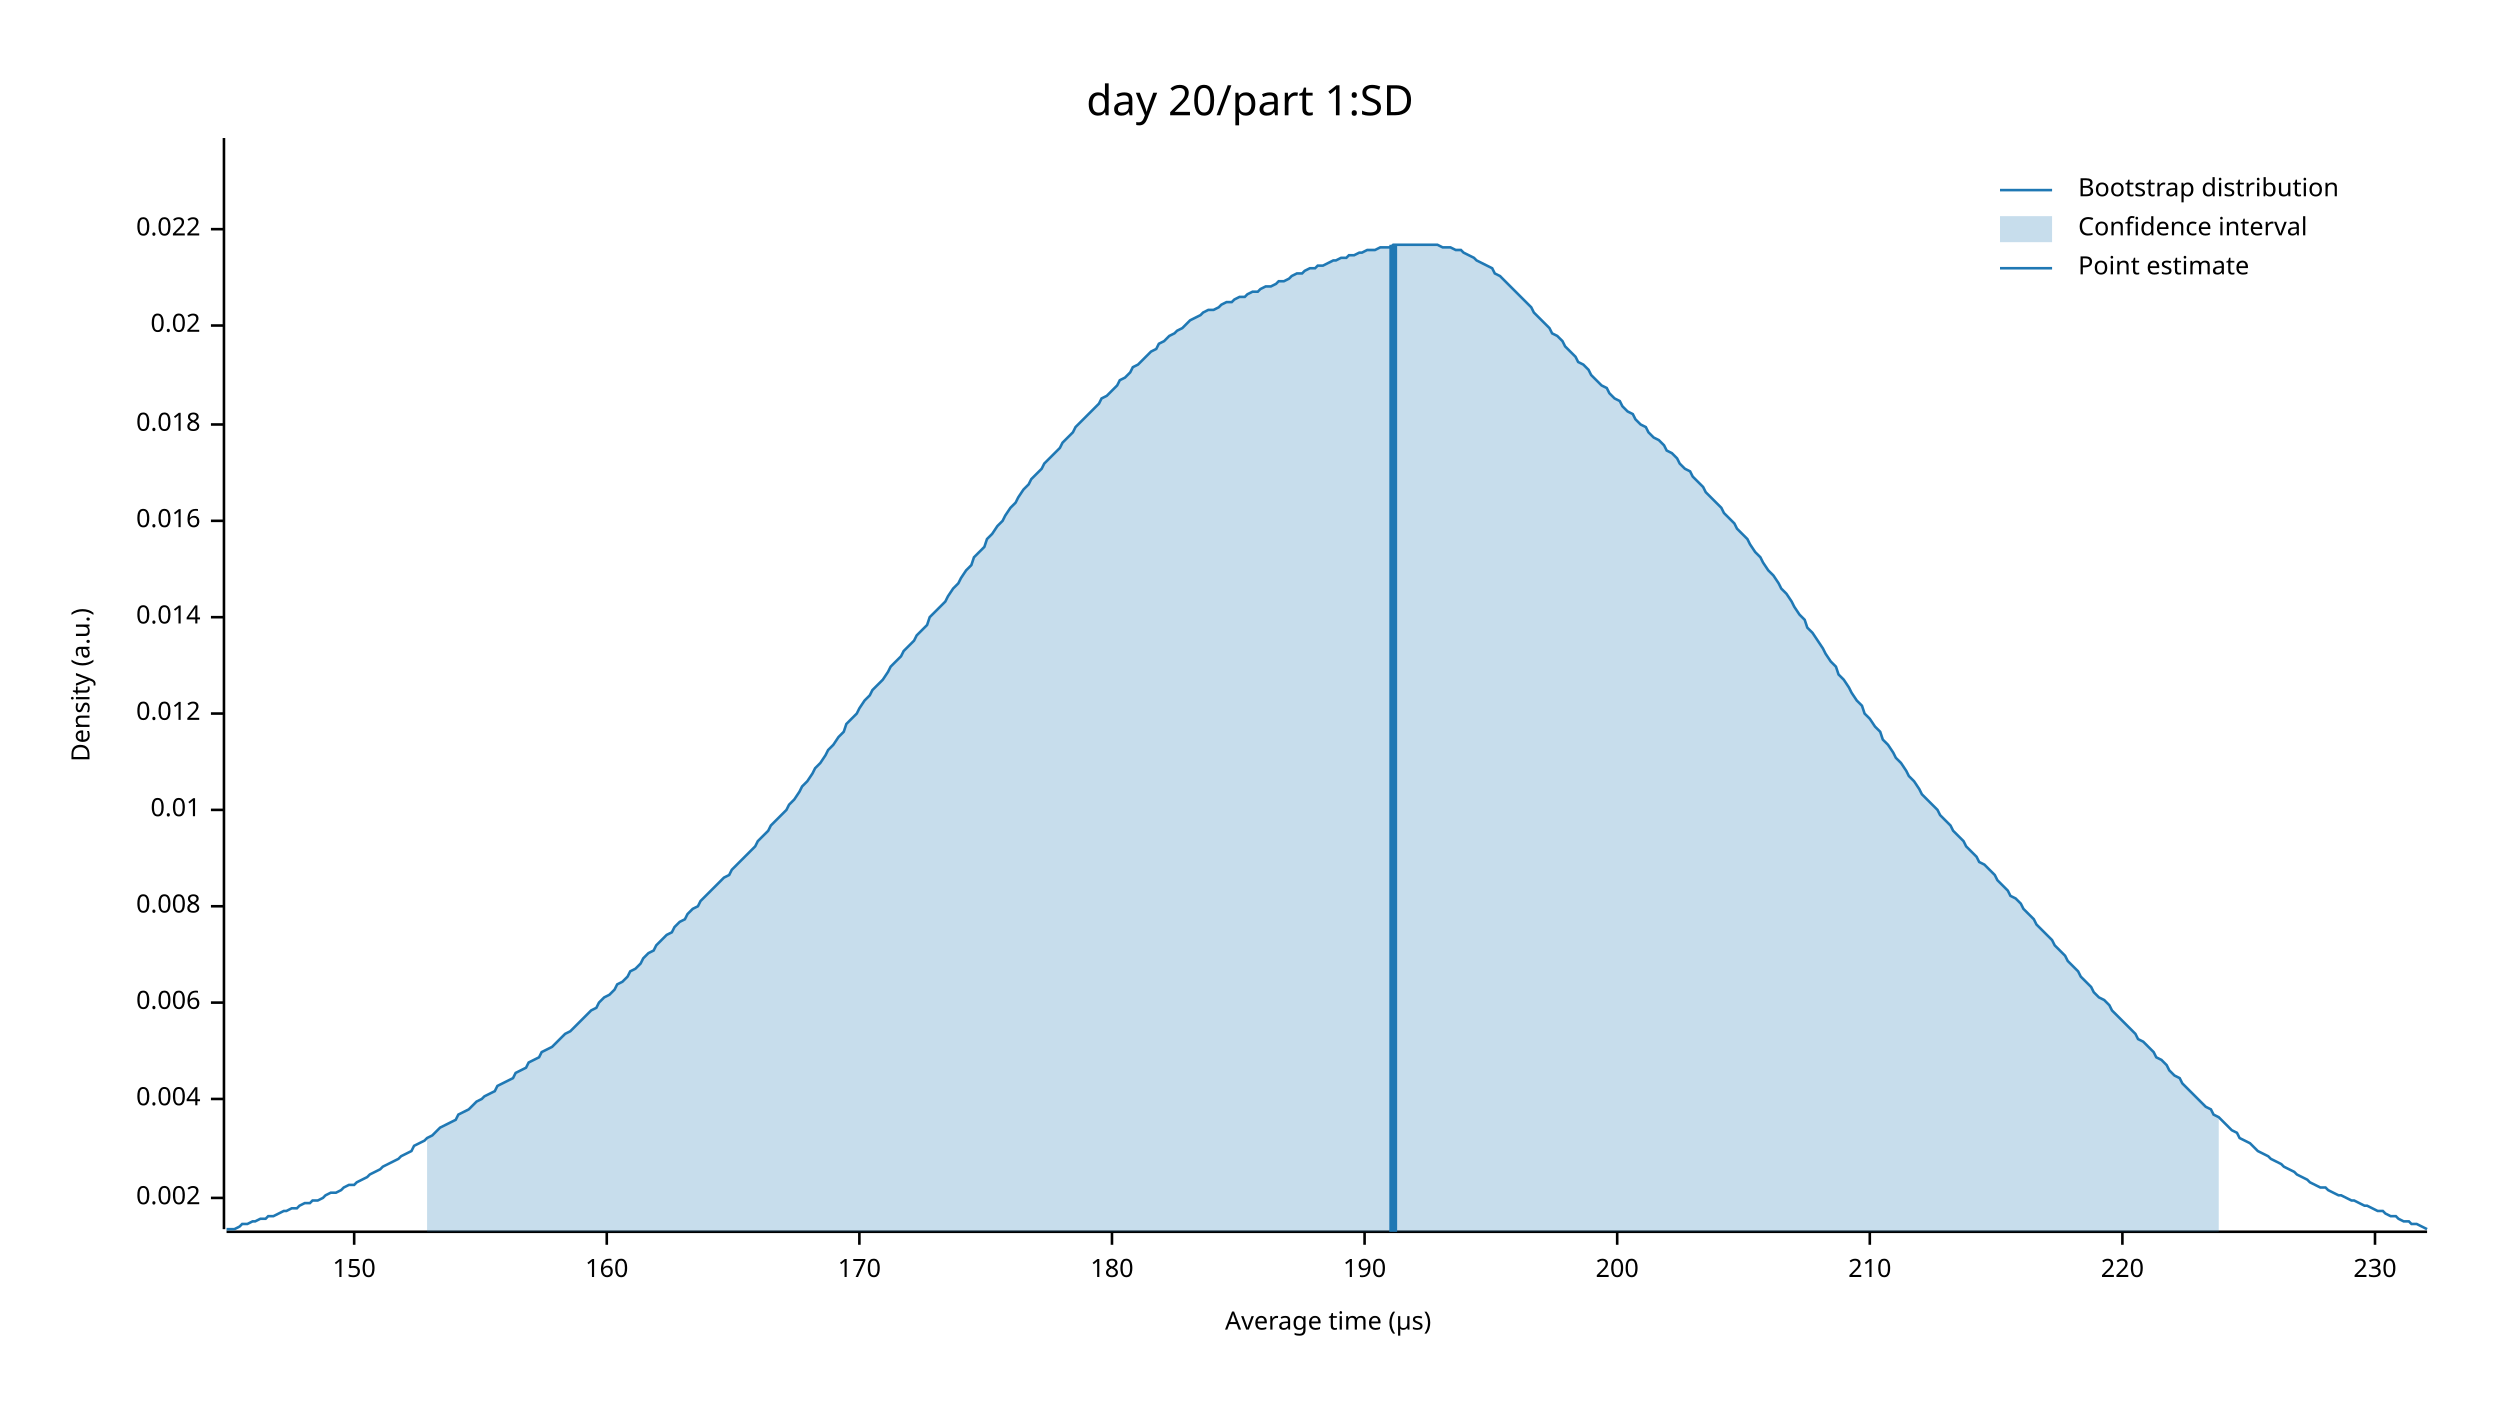
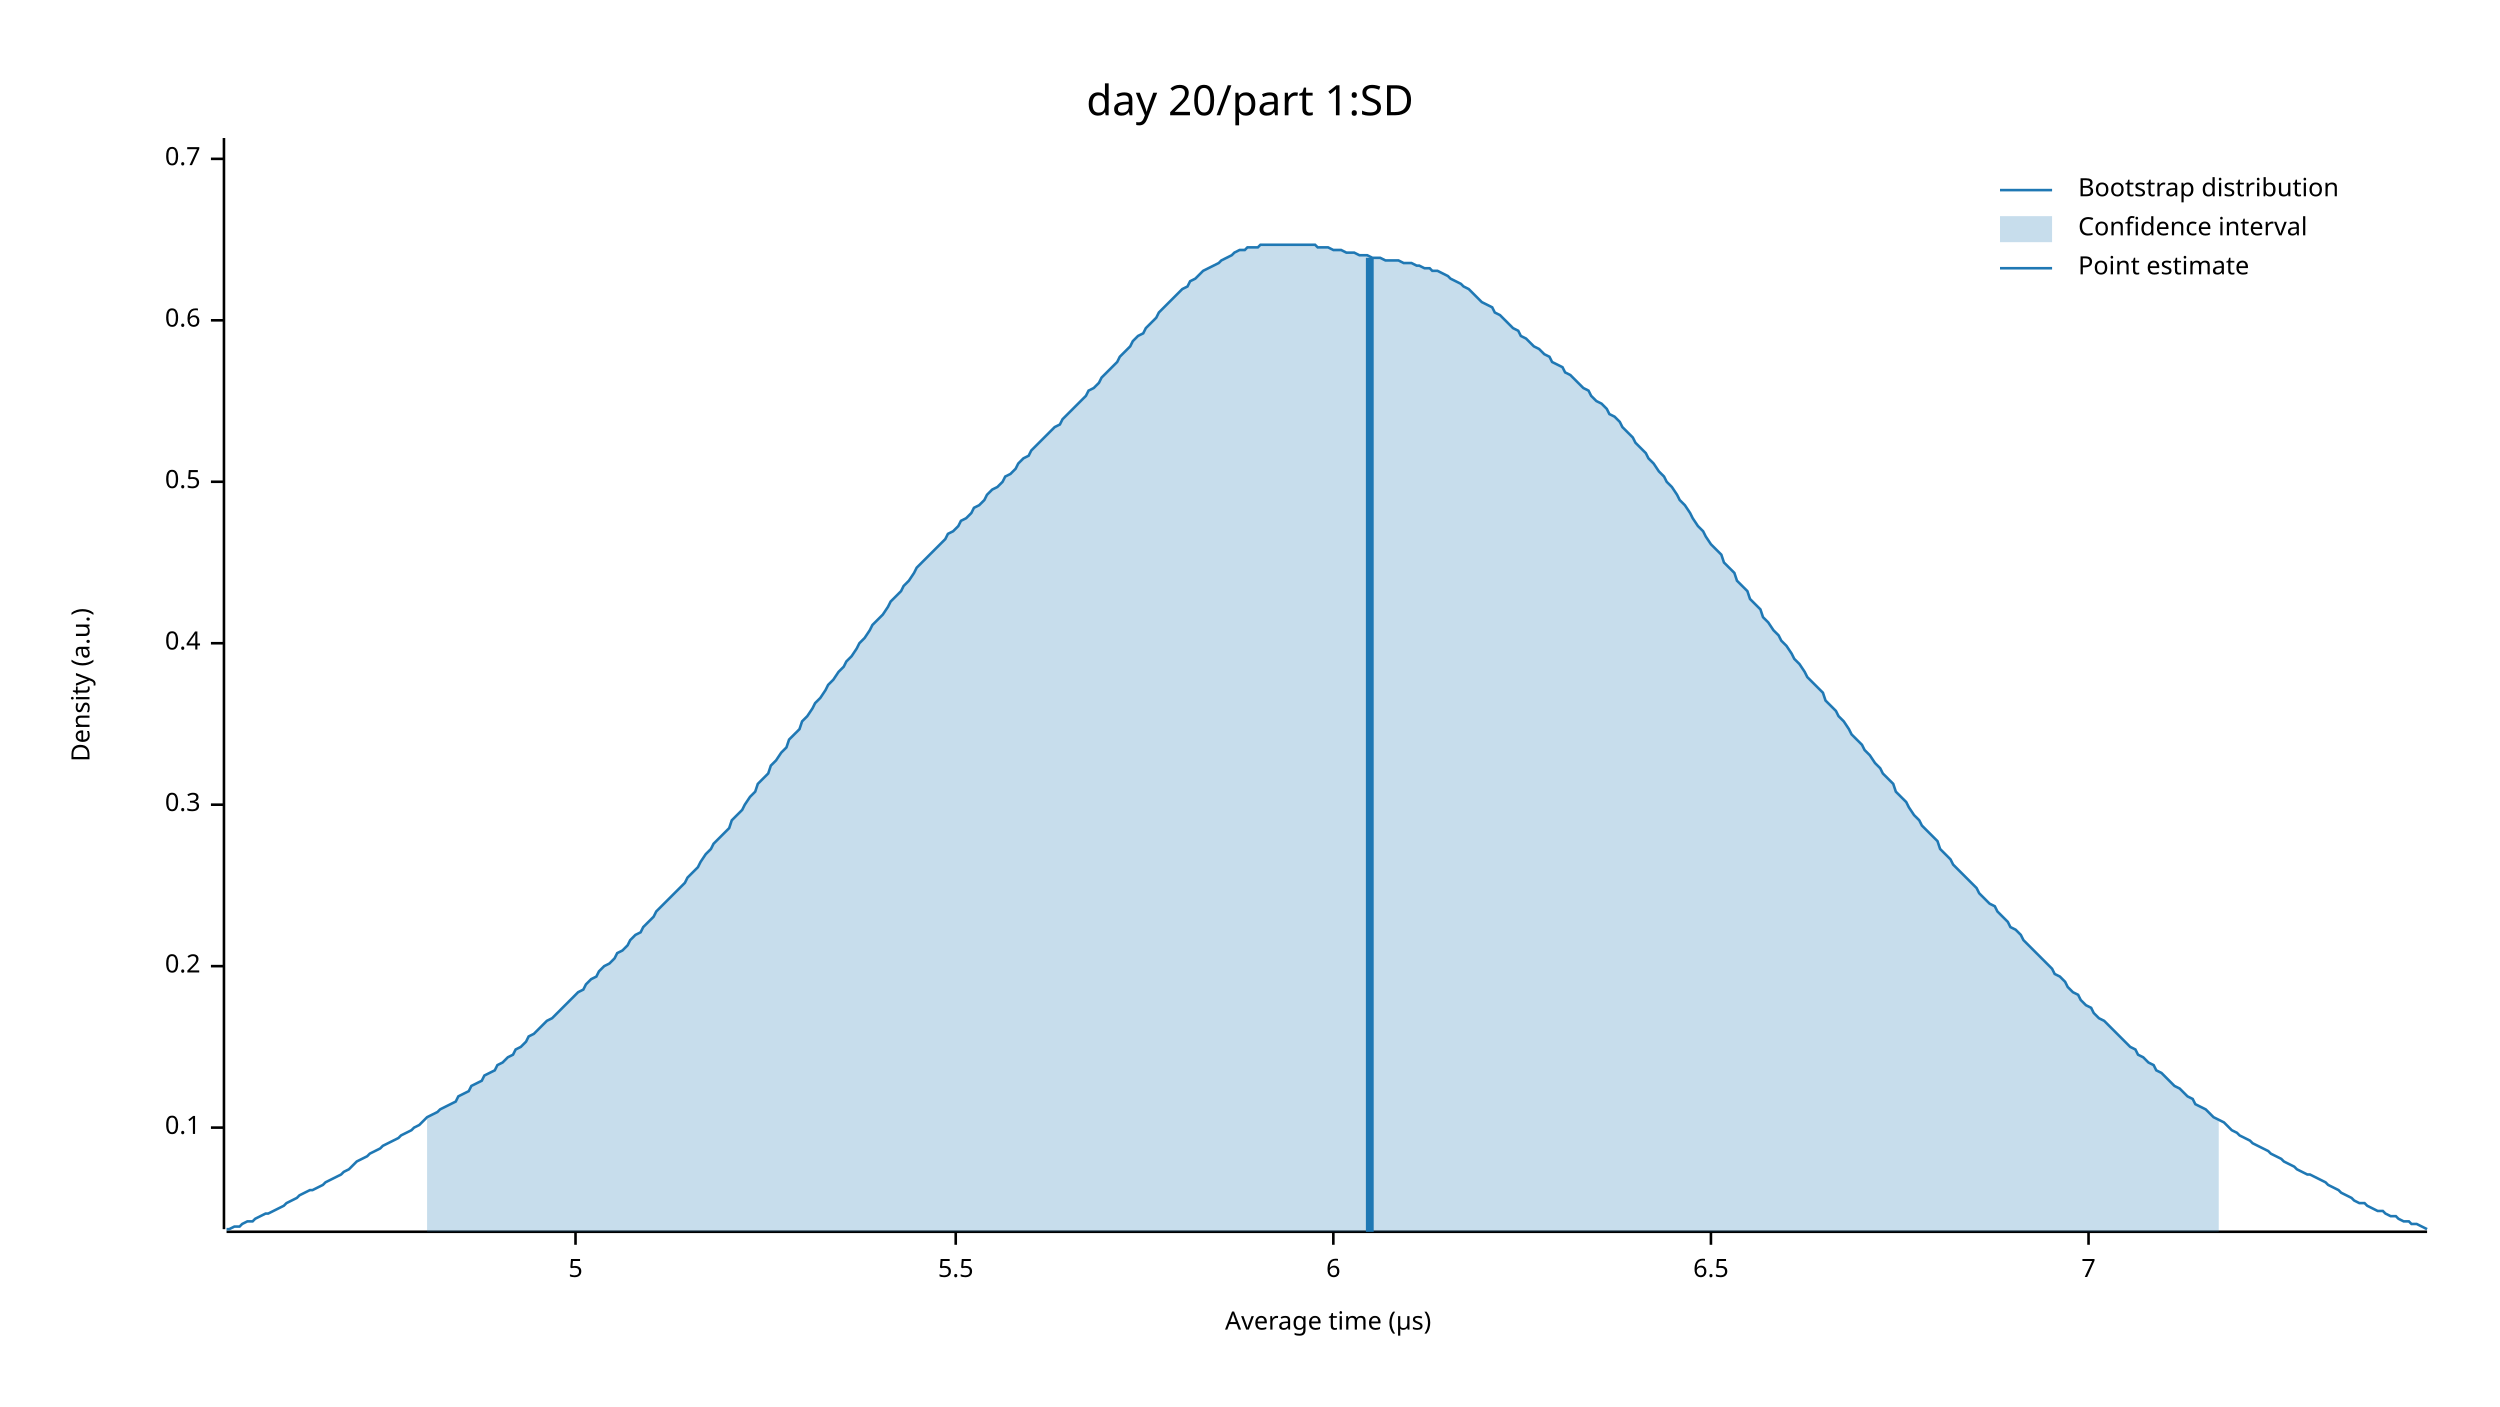
<svg xmlns="http://www.w3.org/2000/svg" width="960" height="540" viewBox="0 0 960 540">
  <text x="480" y="32" dy="0.76em" text-anchor="middle" font-family="sans-serif" font-size="16.129" opacity="1" fill="#000000">
day 20/part 1:SD
</text>
  <text x="27" y="263" dy="0.76em" text-anchor="middle" font-family="sans-serif" font-size="9.677" opacity="1" fill="#000000" transform="rotate(270, 27, 263)">
Density (a.u.)
</text>
  <text x="510" y="513" dy="-0.5ex" text-anchor="middle" font-family="sans-serif" font-size="9.677" opacity="1" fill="#000000">
Average time (µs)
</text>
  <polyline fill="none" opacity="1" stroke="#000000" stroke-width="1" points="86,53 86,472 " />
-   <text x="77" y="460" dy="0.5ex" text-anchor="end" font-family="sans-serif" font-size="9.677" opacity="1" fill="#000000">
- 0.002
+   <text x="77" y="433" dy="0.5ex" text-anchor="end" font-family="sans-serif" font-size="9.677" opacity="1" fill="#000000">
+ 0.1
</text>
-   <polyline fill="none" opacity="1" stroke="#000000" stroke-width="1" points="81,460 86,460 " />
-   <text x="77" y="422" dy="0.5ex" text-anchor="end" font-family="sans-serif" font-size="9.677" opacity="1" fill="#000000">
- 0.004
+   <polyline fill="none" opacity="1" stroke="#000000" stroke-width="1" points="81,433 86,433 " />
+   <text x="77" y="371" dy="0.5ex" text-anchor="end" font-family="sans-serif" font-size="9.677" opacity="1" fill="#000000">
+ 0.2
</text>
-   <polyline fill="none" opacity="1" stroke="#000000" stroke-width="1" points="81,422 86,422 " />
-   <text x="77" y="385" dy="0.5ex" text-anchor="end" font-family="sans-serif" font-size="9.677" opacity="1" fill="#000000">
- 0.006
+   <polyline fill="none" opacity="1" stroke="#000000" stroke-width="1" points="81,371 86,371 " />
+   <text x="77" y="309" dy="0.5ex" text-anchor="end" font-family="sans-serif" font-size="9.677" opacity="1" fill="#000000">
+ 0.3
</text>
-   <polyline fill="none" opacity="1" stroke="#000000" stroke-width="1" points="81,385 86,385 " />
-   <text x="77" y="348" dy="0.5ex" text-anchor="end" font-family="sans-serif" font-size="9.677" opacity="1" fill="#000000">
- 0.008
+   <polyline fill="none" opacity="1" stroke="#000000" stroke-width="1" points="81,309 86,309 " />
+   <text x="77" y="247" dy="0.5ex" text-anchor="end" font-family="sans-serif" font-size="9.677" opacity="1" fill="#000000">
+ 0.4
</text>
-   <polyline fill="none" opacity="1" stroke="#000000" stroke-width="1" points="81,348 86,348 " />
-   <text x="77" y="311" dy="0.5ex" text-anchor="end" font-family="sans-serif" font-size="9.677" opacity="1" fill="#000000">
- 0.01
+   <polyline fill="none" opacity="1" stroke="#000000" stroke-width="1" points="81,247 86,247 " />
+   <text x="77" y="185" dy="0.5ex" text-anchor="end" font-family="sans-serif" font-size="9.677" opacity="1" fill="#000000">
+ 0.5
</text>
-   <polyline fill="none" opacity="1" stroke="#000000" stroke-width="1" points="81,311 86,311 " />
-   <text x="77" y="274" dy="0.5ex" text-anchor="end" font-family="sans-serif" font-size="9.677" opacity="1" fill="#000000">
- 0.012
+   <polyline fill="none" opacity="1" stroke="#000000" stroke-width="1" points="81,185 86,185 " />
+   <text x="77" y="123" dy="0.5ex" text-anchor="end" font-family="sans-serif" font-size="9.677" opacity="1" fill="#000000">
+ 0.6
</text>
-   <polyline fill="none" opacity="1" stroke="#000000" stroke-width="1" points="81,274 86,274 " />
-   <text x="77" y="237" dy="0.5ex" text-anchor="end" font-family="sans-serif" font-size="9.677" opacity="1" fill="#000000">
- 0.014
+   <polyline fill="none" opacity="1" stroke="#000000" stroke-width="1" points="81,123 86,123 " />
+   <text x="77" y="61" dy="0.5ex" text-anchor="end" font-family="sans-serif" font-size="9.677" opacity="1" fill="#000000">
+ 0.7
</text>
-   <polyline fill="none" opacity="1" stroke="#000000" stroke-width="1" points="81,237 86,237 " />
-   <text x="77" y="200" dy="0.5ex" text-anchor="end" font-family="sans-serif" font-size="9.677" opacity="1" fill="#000000">
- 0.016
+   <polyline fill="none" opacity="1" stroke="#000000" stroke-width="1" points="81,61 86,61 " />
+   <polyline fill="none" opacity="1" stroke="#000000" stroke-width="1" points="87,473 932,473 " />
+   <text x="221" y="483" dy="0.76em" text-anchor="middle" font-family="sans-serif" font-size="9.677" opacity="1" fill="#000000">
+ 5
</text>
-   <polyline fill="none" opacity="1" stroke="#000000" stroke-width="1" points="81,200 86,200 " />
-   <text x="77" y="163" dy="0.5ex" text-anchor="end" font-family="sans-serif" font-size="9.677" opacity="1" fill="#000000">
- 0.018
+   <polyline fill="none" opacity="1" stroke="#000000" stroke-width="1" points="221,473 221,478 " />
+   <text x="367" y="483" dy="0.76em" text-anchor="middle" font-family="sans-serif" font-size="9.677" opacity="1" fill="#000000">
+ 5.5
</text>
-   <polyline fill="none" opacity="1" stroke="#000000" stroke-width="1" points="81,163 86,163 " />
-   <text x="77" y="125" dy="0.5ex" text-anchor="end" font-family="sans-serif" font-size="9.677" opacity="1" fill="#000000">
- 0.02
+   <polyline fill="none" opacity="1" stroke="#000000" stroke-width="1" points="367,473 367,478 " />
+   <text x="512" y="483" dy="0.76em" text-anchor="middle" font-family="sans-serif" font-size="9.677" opacity="1" fill="#000000">
+ 6
</text>
-   <polyline fill="none" opacity="1" stroke="#000000" stroke-width="1" points="81,125 86,125 " />
-   <text x="77" y="88" dy="0.5ex" text-anchor="end" font-family="sans-serif" font-size="9.677" opacity="1" fill="#000000">
- 0.022
+   <polyline fill="none" opacity="1" stroke="#000000" stroke-width="1" points="512,473 512,478 " />
+   <text x="657" y="483" dy="0.76em" text-anchor="middle" font-family="sans-serif" font-size="9.677" opacity="1" fill="#000000">
+ 6.5
</text>
-   <polyline fill="none" opacity="1" stroke="#000000" stroke-width="1" points="81,88 86,88 " />
-   <polyline fill="none" opacity="1" stroke="#000000" stroke-width="1" points="87,473 932,473 " />
-   <text x="136" y="483" dy="0.76em" text-anchor="middle" font-family="sans-serif" font-size="9.677" opacity="1" fill="#000000">
- 150
+   <polyline fill="none" opacity="1" stroke="#000000" stroke-width="1" points="657,473 657,478 " />
+   <text x="802" y="483" dy="0.76em" text-anchor="middle" font-family="sans-serif" font-size="9.677" opacity="1" fill="#000000">
+ 7
</text>
-   <polyline fill="none" opacity="1" stroke="#000000" stroke-width="1" points="136,473 136,478 " />
-   <text x="233" y="483" dy="0.76em" text-anchor="middle" font-family="sans-serif" font-size="9.677" opacity="1" fill="#000000">
- 160
- </text>
-   <polyline fill="none" opacity="1" stroke="#000000" stroke-width="1" points="233,473 233,478 " />
-   <text x="330" y="483" dy="0.76em" text-anchor="middle" font-family="sans-serif" font-size="9.677" opacity="1" fill="#000000">
- 170
- </text>
-   <polyline fill="none" opacity="1" stroke="#000000" stroke-width="1" points="330,473 330,478 " />
-   <text x="427" y="483" dy="0.76em" text-anchor="middle" font-family="sans-serif" font-size="9.677" opacity="1" fill="#000000">
- 180
- </text>
-   <polyline fill="none" opacity="1" stroke="#000000" stroke-width="1" points="427,473 427,478 " />
-   <text x="524" y="483" dy="0.76em" text-anchor="middle" font-family="sans-serif" font-size="9.677" opacity="1" fill="#000000">
- 190
- </text>
-   <polyline fill="none" opacity="1" stroke="#000000" stroke-width="1" points="524,473 524,478 " />
-   <text x="621" y="483" dy="0.76em" text-anchor="middle" font-family="sans-serif" font-size="9.677" opacity="1" fill="#000000">
- 200
- </text>
-   <polyline fill="none" opacity="1" stroke="#000000" stroke-width="1" points="621,473 621,478 " />
-   <text x="718" y="483" dy="0.76em" text-anchor="middle" font-family="sans-serif" font-size="9.677" opacity="1" fill="#000000">
- 210
- </text>
-   <polyline fill="none" opacity="1" stroke="#000000" stroke-width="1" points="718,473 718,478 " />
-   <text x="815" y="483" dy="0.76em" text-anchor="middle" font-family="sans-serif" font-size="9.677" opacity="1" fill="#000000">
- 220
- </text>
-   <polyline fill="none" opacity="1" stroke="#000000" stroke-width="1" points="815,473 815,478 " />
-   <text x="912" y="483" dy="0.76em" text-anchor="middle" font-family="sans-serif" font-size="9.677" opacity="1" fill="#000000">
- 230
- </text>
-   <polyline fill="none" opacity="1" stroke="#000000" stroke-width="1" points="912,473 912,478 " />
-   <polyline fill="none" opacity="1" stroke="#1F78B4" stroke-width="1" points="87,472 88,472 90,472 92,471 93,470 95,470 97,469 98,469 100,468 102,468 103,467 105,467 107,466 109,465 110,465 112,464 114,464 115,463 117,462 119,462 120,461 122,461 124,460 125,459 127,458 129,458 131,457 132,456 134,455 136,455 137,454 139,453 141,452 142,451 144,450 146,449 147,448 149,447 151,446 153,445 154,444 156,443 158,442 159,440 161,439 163,438 164,437 166,436 168,434 169,433 171,432 173,431 175,430 176,428 178,427 180,426 181,425 183,423 185,422 186,421 188,420 190,419 191,417 193,416 195,415 197,414 198,412 200,411 202,410 203,408 205,407 207,406 208,404 210,403 212,402 214,400 215,399 217,397 219,396 220,395 222,393 224,391 225,390 227,388 229,387 230,385 232,383 234,382 236,380 237,378 239,377 241,375 242,373 244,372 246,370 247,368 249,366 251,365 252,363 254,361 256,359 258,358 259,356 261,354 263,353 264,351 266,349 268,348 269,346 271,344 273,342 274,341 276,339 278,337 280,336 281,334 283,332 285,330 286,329 288,327 290,325 291,323 293,321 295,319 296,317 298,315 300,313 302,311 303,309 305,307 307,304 308,302 310,300 312,297 313,295 315,293 317,290 318,288 320,286 322,283 324,281 325,278 327,276 329,274 330,272 332,269 334,267 335,265 337,263 339,261 341,258 342,256 344,254 346,252 347,250 349,248 351,246 352,244 354,242 356,240 357,237 359,235 361,233 363,231 364,229 366,226 368,224 369,222 371,219 373,217 374,214 376,212 378,210 379,207 381,205 383,202 385,200 386,198 388,195 390,193 391,191 393,188 395,186 396,184 398,182 400,180 401,178 403,176 405,174 407,172 408,170 410,168 412,166 413,164 415,162 417,160 418,159 420,157 422,155 423,153 425,152 427,150 429,148 430,146 432,145 434,143 435,141 437,140 439,138 440,137 442,135 444,134 445,132 447,131 449,129 451,128 452,127 454,126 456,124 457,123 459,122 461,121 462,120 464,119 466,119 468,118 469,117 471,116 473,116 474,115 476,114 478,114 479,113 481,112 483,112 484,111 486,110 488,110 490,109 491,108 493,108 495,107 496,106 498,105 500,105 501,104 503,103 505,103 506,102 508,102 510,101 512,100 513,100 515,99 517,99 518,98 520,98 522,97 523,97 525,96 527,96 528,96 530,95 532,95 534,95 535,94 537,94 539,94 540,94 542,94 544,94 545,94 547,94 549,94 550,94 552,94 554,95 556,95 557,95 559,96 561,96 562,97 564,98 566,99 567,100 569,101 571,102 573,103 574,105 576,106 578,108 579,109 581,111 583,113 584,114 586,116 588,118 589,120 591,122 593,124 595,126 596,128 598,129 600,131 601,133 603,135 605,137 606,139 608,140 610,142 611,144 613,146 615,148 617,149 618,151 620,153 622,154 623,156 625,158 627,159 628,161 630,163 632,164 633,166 635,168 637,169 639,171 640,173 642,174 644,176 645,178 647,180 649,181 650,183 652,185 654,187 655,189 657,191 659,193 661,195 662,197 664,199 666,201 667,203 669,205 671,207 672,209 674,212 676,214 677,216 679,219 681,221 683,224 684,226 686,228 688,231 689,233 691,236 693,238 694,241 696,243 698,246 700,249 701,251 703,254 705,256 706,259 708,261 710,264 711,266 713,269 715,271 716,274 718,276 720,279 722,281 723,284 725,286 727,289 728,291 730,293 732,296 733,298 735,300 737,303 738,305 740,307 742,309 744,311 745,313 747,315 749,317 750,319 752,321 754,323 755,325 757,327 759,329 760,331 762,332 764,334 766,336 767,338 769,340 771,342 772,344 774,345 776,347 777,349 779,351 781,353 782,355 784,357 786,359 788,361 789,363 791,365 793,367 794,369 796,371 798,373 799,375 801,377 803,379 804,381 806,383 808,384 810,386 811,388 813,390 815,392 816,393 818,395 820,397 821,399 823,400 825,402 827,404 828,406 830,407 832,409 833,411 835,413 837,414 838,416 840,418 842,420 843,421 845,423 847,425 849,426 850,428 852,429 854,431 855,432 857,434 859,435 860,437 862,438 864,439 865,440 867,442 869,443 871,444 872,445 874,446 876,447 877,448 879,449 881,450 882,451 884,452 886,453 887,454 889,455 891,456 893,456 894,457 896,458 898,459 899,459 901,460 903,461 904,461 906,462 908,463 909,463 911,464 913,465 915,465 916,466 918,467 920,467 921,468 923,469 925,469 926,470 928,470 930,471 932,472 " />
-   <polygon opacity="0.25" fill="#1F78B4" points="164,437 166,436 168,434 169,433 171,432 173,431 175,430 176,428 178,427 180,426 181,425 183,423 185,422 186,421 188,420 190,419 191,417 193,416 195,415 197,414 198,412 200,411 202,410 203,408 205,407 207,406 208,404 210,403 212,402 214,400 215,399 217,397 219,396 220,395 222,393 224,391 225,390 227,388 229,387 230,385 232,383 234,382 236,380 237,378 239,377 241,375 242,373 244,372 246,370 247,368 249,366 251,365 252,363 254,361 256,359 258,358 259,356 261,354 263,353 264,351 266,349 268,348 269,346 271,344 273,342 274,341 276,339 278,337 280,336 281,334 283,332 285,330 286,329 288,327 290,325 291,323 293,321 295,319 296,317 298,315 300,313 302,311 303,309 305,307 307,304 308,302 310,300 312,297 313,295 315,293 317,290 318,288 320,286 322,283 324,281 325,278 327,276 329,274 330,272 332,269 334,267 335,265 337,263 339,261 341,258 342,256 344,254 346,252 347,250 349,248 351,246 352,244 354,242 356,240 357,237 359,235 361,233 363,231 364,229 366,226 368,224 369,222 371,219 373,217 374,214 376,212 378,210 379,207 381,205 383,202 385,200 386,198 388,195 390,193 391,191 393,188 395,186 396,184 398,182 400,180 401,178 403,176 405,174 407,172 408,170 410,168 412,166 413,164 415,162 417,160 418,159 420,157 422,155 423,153 425,152 427,150 429,148 430,146 432,145 434,143 435,141 437,140 439,138 440,137 442,135 444,134 445,132 447,131 449,129 451,128 452,127 454,126 456,124 457,123 459,122 461,121 462,120 464,119 466,119 468,118 469,117 471,116 473,116 474,115 476,114 478,114 479,113 481,112 483,112 484,111 486,110 488,110 490,109 491,108 493,108 495,107 496,106 498,105 500,105 501,104 503,103 505,103 506,102 508,102 510,101 512,100 513,100 515,99 517,99 518,98 520,98 522,97 523,97 525,96 527,96 528,96 530,95 532,95 534,95 535,94 537,94 539,94 540,94 542,94 544,94 545,94 547,94 549,94 550,94 552,94 554,95 556,95 557,95 559,96 561,96 562,97 564,98 566,99 567,100 569,101 571,102 573,103 574,105 576,106 578,108 579,109 581,111 583,113 584,114 586,116 588,118 589,120 591,122 593,124 595,126 596,128 598,129 600,131 601,133 603,135 605,137 606,139 608,140 610,142 611,144 613,146 615,148 617,149 618,151 620,153 622,154 623,156 625,158 627,159 628,161 630,163 632,164 633,166 635,168 637,169 639,171 640,173 642,174 644,176 645,178 647,180 649,181 650,183 652,185 654,187 655,189 657,191 659,193 661,195 662,197 664,199 666,201 667,203 669,205 671,207 672,209 674,212 676,214 677,216 679,219 681,221 683,224 684,226 686,228 688,231 689,233 691,236 693,238 694,241 696,243 698,246 700,249 701,251 703,254 705,256 706,259 708,261 710,264 711,266 713,269 715,271 716,274 718,276 720,279 722,281 723,284 725,286 727,289 728,291 730,293 732,296 733,298 735,300 737,303 738,305 740,307 742,309 744,311 745,313 747,315 749,317 750,319 752,321 754,323 755,325 757,327 759,329 760,331 762,332 764,334 766,336 767,338 769,340 771,342 772,344 774,345 776,347 777,349 779,351 781,353 782,355 784,357 786,359 788,361 789,363 791,365 793,367 794,369 796,371 798,373 799,375 801,377 803,379 804,381 806,383 808,384 810,386 811,388 813,390 815,392 816,393 818,395 820,397 821,399 823,400 825,402 827,404 828,406 830,407 832,409 833,411 835,413 837,414 838,416 840,418 842,420 843,421 845,423 847,425 849,426 850,428 852,429 852,473 164,473 " />
-   <polyline fill="none" opacity="1" stroke="#1F78B4" stroke-width="3" points="535,473 535,94 " />
+   <polyline fill="none" opacity="1" stroke="#000000" stroke-width="1" points="802,473 802,478 " />
+   <polyline fill="none" opacity="1" stroke="#1F78B4" stroke-width="1" points="87,472 88,472 90,471 92,471 93,470 95,469 97,469 98,468 100,467 102,466 103,466 105,465 107,464 109,463 110,462 112,461 114,460 115,459 117,458 119,457 120,457 122,456 124,455 125,454 127,453 129,452 131,451 132,450 134,449 136,447 137,446 139,445 141,444 142,443 144,442 146,441 147,440 149,439 151,438 153,437 154,436 156,435 158,434 159,433 161,432 163,430 164,429 166,428 168,427 169,426 171,425 173,424 175,423 176,421 178,420 180,419 181,417 183,416 185,415 186,413 188,412 190,411 191,409 193,408 195,406 197,405 198,403 200,402 202,400 203,398 205,397 207,395 208,394 210,392 212,391 214,389 215,388 217,386 219,384 220,383 222,381 224,380 225,378 227,376 229,375 230,373 232,371 234,370 236,368 237,366 239,365 241,363 242,361 244,359 246,358 247,356 249,354 251,352 252,350 254,348 256,346 258,344 259,343 261,341 263,339 264,337 266,335 268,333 269,331 271,328 273,326 274,324 276,322 278,320 280,318 281,315 283,313 285,311 286,309 288,306 290,304 291,301 293,299 295,297 296,294 298,292 300,289 302,287 303,284 305,282 307,280 308,277 310,275 312,272 313,270 315,268 317,265 318,263 320,261 322,258 324,256 325,254 327,252 329,249 330,247 332,245 334,242 335,240 337,238 339,236 341,233 342,231 344,229 346,227 347,225 349,223 351,220 352,218 354,216 356,214 357,213 359,211 361,209 363,207 364,205 366,204 368,202 369,200 371,199 373,197 374,195 376,194 378,192 379,190 381,188 383,187 385,185 386,183 388,182 390,180 391,178 393,176 395,175 396,173 398,171 400,169 401,168 403,166 405,164 407,163 408,161 410,159 412,157 413,156 415,154 417,152 418,150 420,149 422,147 423,145 425,143 427,141 429,139 430,137 432,135 434,133 435,131 437,129 439,128 440,126 442,124 444,122 445,120 447,118 449,116 451,114 452,113 454,111 456,110 457,108 459,107 461,105 462,104 464,103 466,102 468,101 469,100 471,99 473,98 474,97 476,96 478,96 479,95 481,95 483,95 484,94 486,94 488,94 490,94 491,94 493,94 495,94 496,94 498,94 500,94 501,94 503,94 505,94 506,95 508,95 510,95 512,96 513,96 515,96 517,97 518,97 520,97 522,98 523,98 525,98 527,99 528,99 530,99 532,100 534,100 535,100 537,100 539,101 540,101 542,101 544,102 545,102 547,103 549,103 550,104 552,104 554,105 556,106 557,107 559,108 561,109 562,110 564,111 566,113 567,114 569,116 571,117 573,118 574,120 576,121 578,123 579,124 581,126 583,127 584,129 586,130 588,132 589,133 591,134 593,136 595,137 596,139 598,140 600,141 601,143 603,144 605,146 606,147 608,149 610,150 611,152 613,154 615,155 617,157 618,159 620,160 622,162 623,164 625,166 627,168 628,170 630,172 632,174 633,176 635,178 637,181 639,183 640,185 642,187 644,190 645,192 647,194 649,197 650,199 652,202 654,204 655,206 657,209 659,211 661,213 662,216 664,218 666,220 667,223 669,225 671,227 672,230 674,232 676,234 677,237 679,239 681,242 683,244 684,246 686,248 688,251 689,253 691,255 693,258 694,260 696,262 698,264 700,266 701,269 703,271 705,273 706,275 708,277 710,280 711,282 713,284 715,286 716,288 718,290 720,293 722,295 723,297 725,299 727,301 728,304 730,306 732,308 733,310 735,313 737,315 738,317 740,319 742,321 744,323 745,326 747,328 749,330 750,332 752,334 754,336 755,337 757,339 759,341 760,343 762,345 764,347 766,348 767,350 769,352 771,354 772,356 774,357 776,359 777,361 779,363 781,365 782,366 784,368 786,370 788,372 789,374 791,375 793,377 794,379 796,381 798,382 799,384 801,386 803,387 804,389 806,391 808,392 810,394 811,395 813,397 815,399 816,400 818,402 820,403 821,405 823,406 825,408 827,409 828,411 830,412 832,414 833,415 835,417 837,418 838,419 840,421 842,422 843,424 845,425 847,426 849,428 850,429 852,430 854,431 855,432 857,434 859,435 860,436 862,437 864,438 865,439 867,440 869,441 871,442 872,443 874,444 876,445 877,446 879,447 881,448 882,449 884,450 886,451 887,451 889,452 891,453 893,454 894,455 896,456 898,457 899,458 901,459 903,460 904,461 906,462 908,462 909,463 911,464 913,465 915,465 916,466 918,467 920,467 921,468 923,469 925,469 926,470 928,470 930,471 932,472 " />
+   <polygon opacity="0.25" fill="#1F78B4" points="164,429 166,428 168,427 169,426 171,425 173,424 175,423 176,421 178,420 180,419 181,417 183,416 185,415 186,413 188,412 190,411 191,409 193,408 195,406 197,405 198,403 200,402 202,400 203,398 205,397 207,395 208,394 210,392 212,391 214,389 215,388 217,386 219,384 220,383 222,381 224,380 225,378 227,376 229,375 230,373 232,371 234,370 236,368 237,366 239,365 241,363 242,361 244,359 246,358 247,356 249,354 251,352 252,350 254,348 256,346 258,344 259,343 261,341 263,339 264,337 266,335 268,333 269,331 271,328 273,326 274,324 276,322 278,320 280,318 281,315 283,313 285,311 286,309 288,306 290,304 291,301 293,299 295,297 296,294 298,292 300,289 302,287 303,284 305,282 307,280 308,277 310,275 312,272 313,270 315,268 317,265 318,263 320,261 322,258 324,256 325,254 327,252 329,249 330,247 332,245 334,242 335,240 337,238 339,236 341,233 342,231 344,229 346,227 347,225 349,223 351,220 352,218 354,216 356,214 357,213 359,211 361,209 363,207 364,205 366,204 368,202 369,200 371,199 373,197 374,195 376,194 378,192 379,190 381,188 383,187 385,185 386,183 388,182 390,180 391,178 393,176 395,175 396,173 398,171 400,169 401,168 403,166 405,164 407,163 408,161 410,159 412,157 413,156 415,154 417,152 418,150 420,149 422,147 423,145 425,143 427,141 429,139 430,137 432,135 434,133 435,131 437,129 439,128 440,126 442,124 444,122 445,120 447,118 449,116 451,114 452,113 454,111 456,110 457,108 459,107 461,105 462,104 464,103 466,102 468,101 469,100 471,99 473,98 474,97 476,96 478,96 479,95 481,95 483,95 484,94 486,94 488,94 490,94 491,94 493,94 495,94 496,94 498,94 500,94 501,94 503,94 505,94 506,95 508,95 510,95 512,96 513,96 515,96 517,97 518,97 520,97 522,98 523,98 525,98 527,99 528,99 530,99 532,100 534,100 535,100 537,100 539,101 540,101 542,101 544,102 545,102 547,103 549,103 550,104 552,104 554,105 556,106 557,107 559,108 561,109 562,110 564,111 566,113 567,114 569,116 571,117 573,118 574,120 576,121 578,123 579,124 581,126 583,127 584,129 586,130 588,132 589,133 591,134 593,136 595,137 596,139 598,140 600,141 601,143 603,144 605,146 606,147 608,149 610,150 611,152 613,154 615,155 617,157 618,159 620,160 622,162 623,164 625,166 627,168 628,170 630,172 632,174 633,176 635,178 637,181 639,183 640,185 642,187 644,190 645,192 647,194 649,197 650,199 652,202 654,204 655,206 657,209 659,211 661,213 662,216 664,218 666,220 667,223 669,225 671,227 672,230 674,232 676,234 677,237 679,239 681,242 683,244 684,246 686,248 688,251 689,253 691,255 693,258 694,260 696,262 698,264 700,266 701,269 703,271 705,273 706,275 708,277 710,280 711,282 713,284 715,286 716,288 718,290 720,293 722,295 723,297 725,299 727,301 728,304 730,306 732,308 733,310 735,313 737,315 738,317 740,319 742,321 744,323 745,326 747,328 749,330 750,332 752,334 754,336 755,337 757,339 759,341 760,343 762,345 764,347 766,348 767,350 769,352 771,354 772,356 774,357 776,359 777,361 779,363 781,365 782,366 784,368 786,370 788,372 789,374 791,375 793,377 794,379 796,381 798,382 799,384 801,386 803,387 804,389 806,391 808,392 810,394 811,395 813,397 815,399 816,400 818,402 820,403 821,405 823,406 825,408 827,409 828,411 830,412 832,414 833,415 835,417 837,418 838,419 840,421 842,422 843,424 845,425 847,426 849,428 850,429 852,430 852,473 164,473 " />
+   <polyline fill="none" opacity="1" stroke="#1F78B4" stroke-width="3" points="526,473 526,99 " />
  <text x="798" y="68" dy="0.76em" text-anchor="start" font-family="sans-serif" font-size="9.677" opacity="1" fill="#000000">
Bootstrap distribution
</text>
  <text x="798" y="83" dy="0.76em" text-anchor="start" font-family="sans-serif" font-size="9.677" opacity="1" fill="#000000">
Confidence interval
</text>
  <text x="798" y="98" dy="0.76em" text-anchor="start" font-family="sans-serif" font-size="9.677" opacity="1" fill="#000000">
Point estimate
</text>
  <polyline fill="none" opacity="1" stroke="#1F78B4" stroke-width="1" points="768,73 788,73 " />
  <rect x="768" y="83" width="20" height="10" opacity="0.25" fill="#1F78B4" stroke="none" />
  <polyline fill="none" opacity="1" stroke="#1F78B4" stroke-width="1" points="768,103 788,103 " />
</svg>
